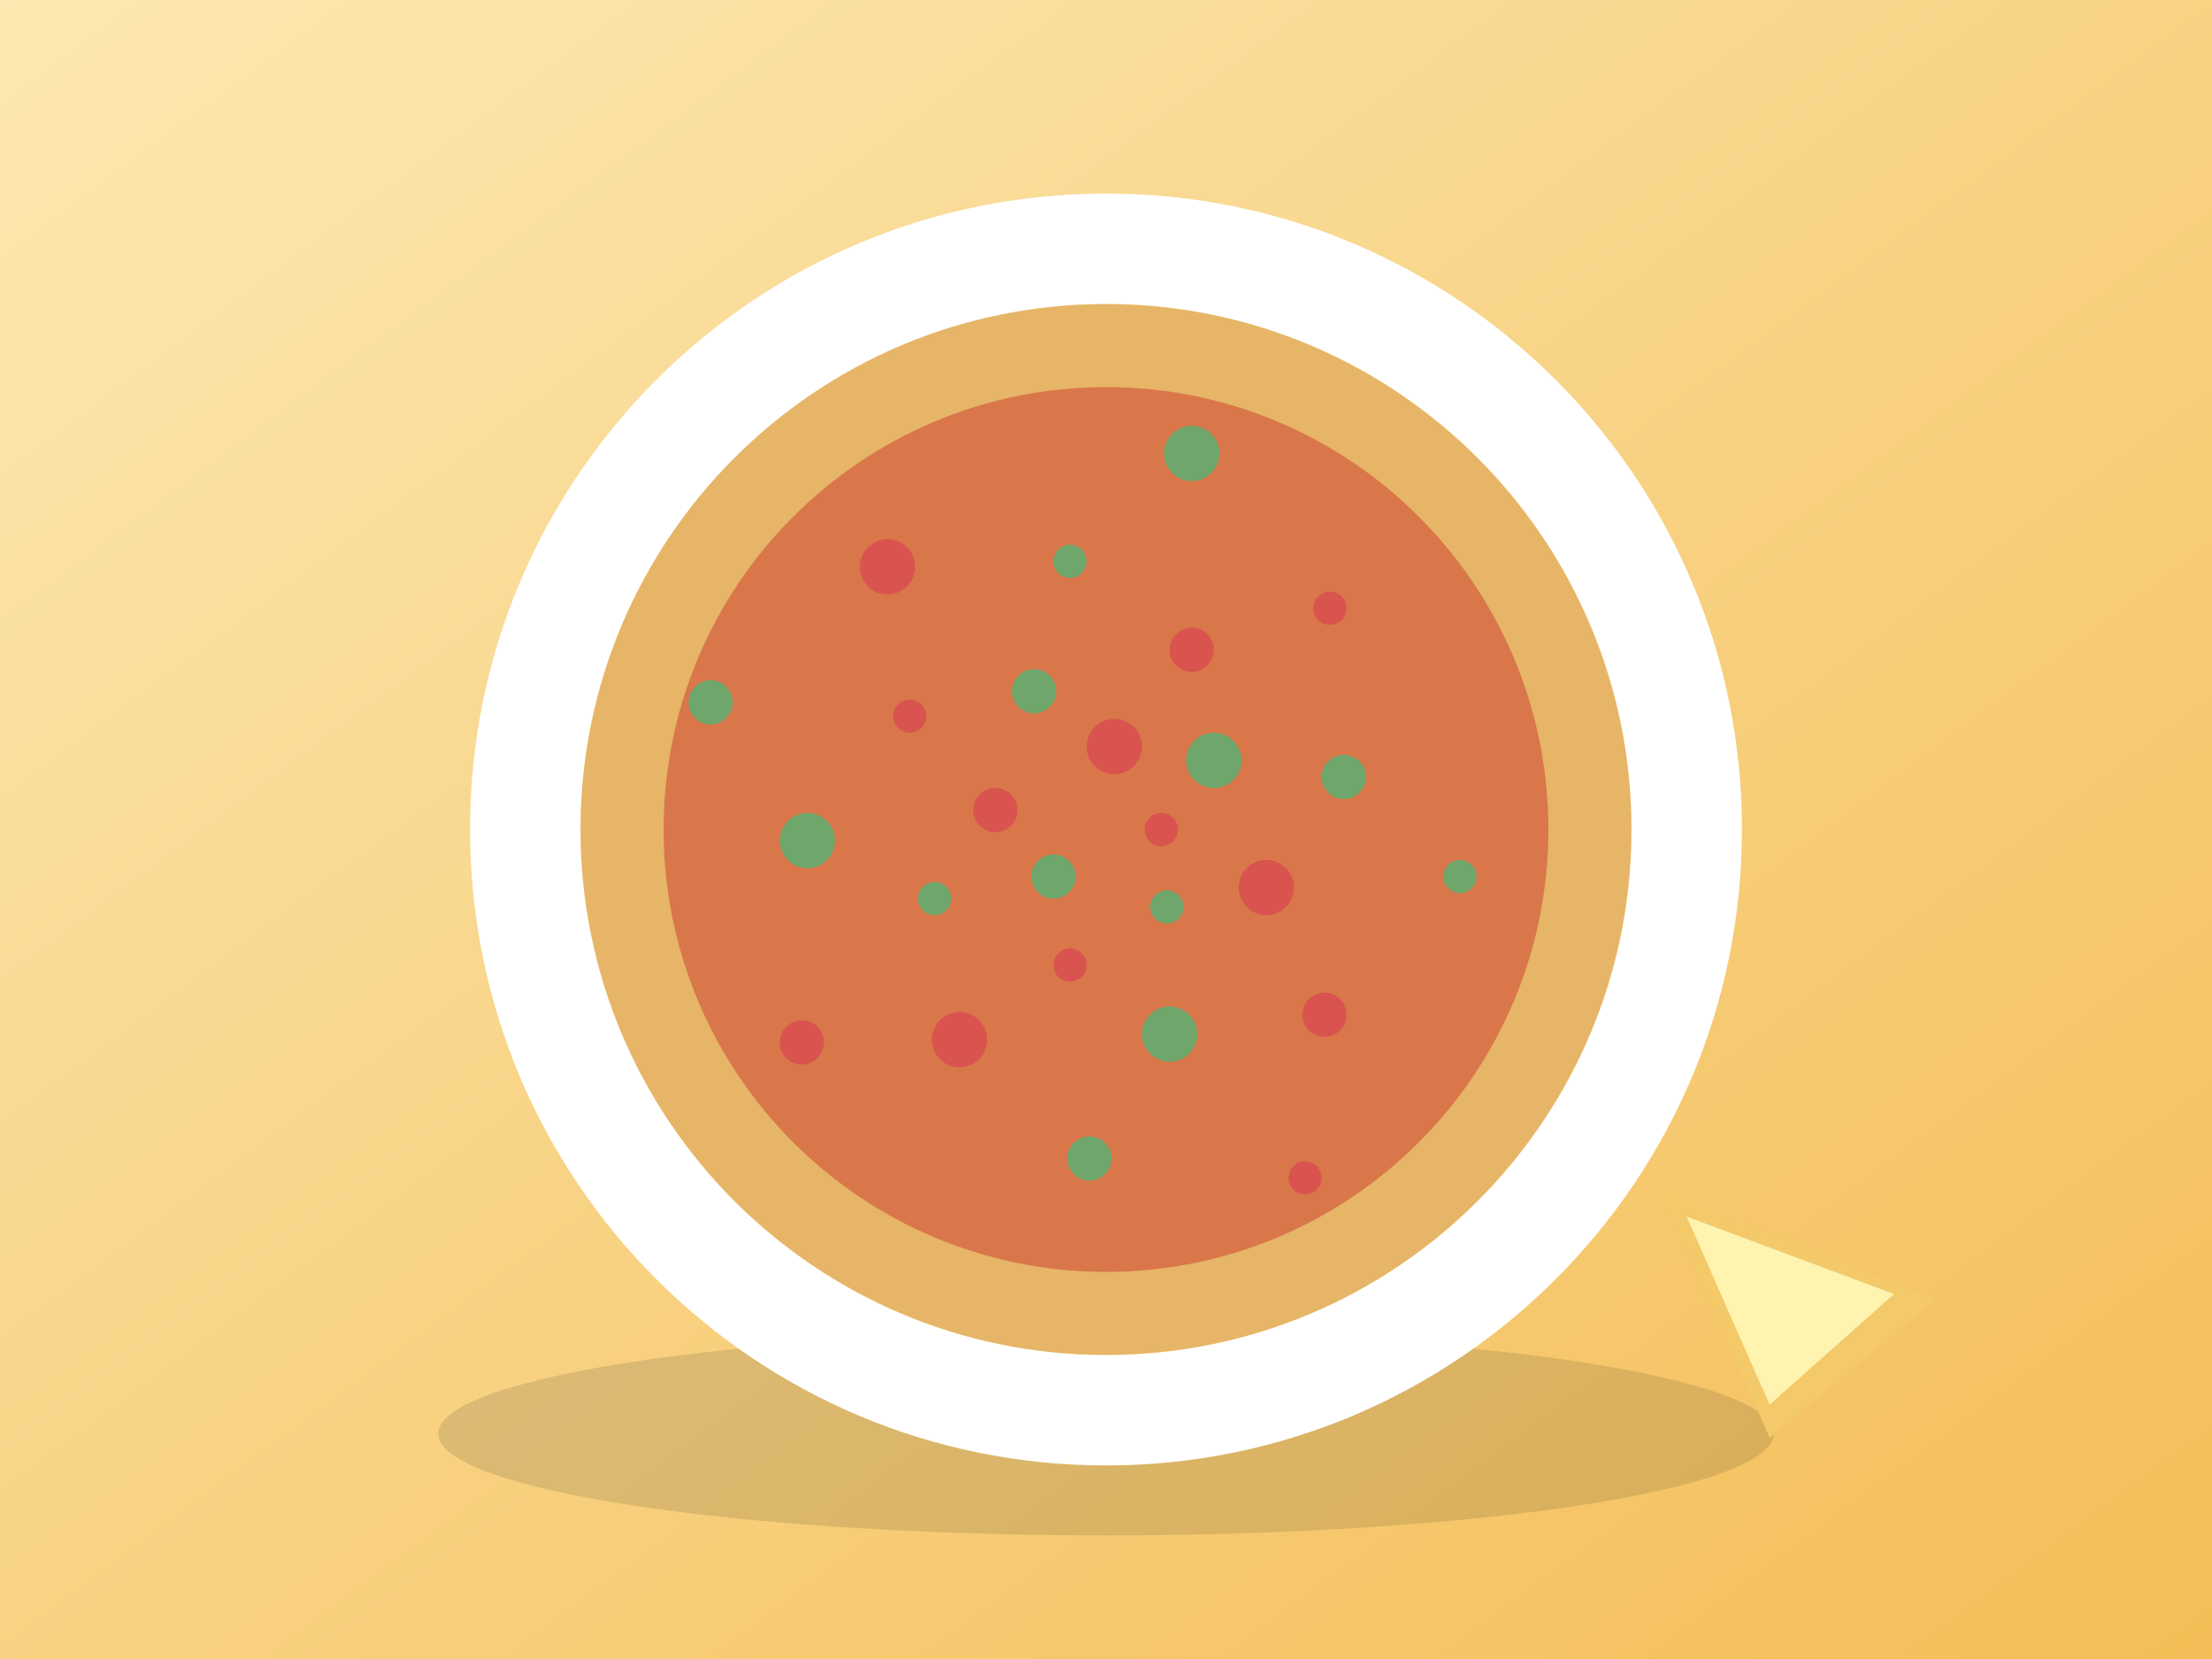
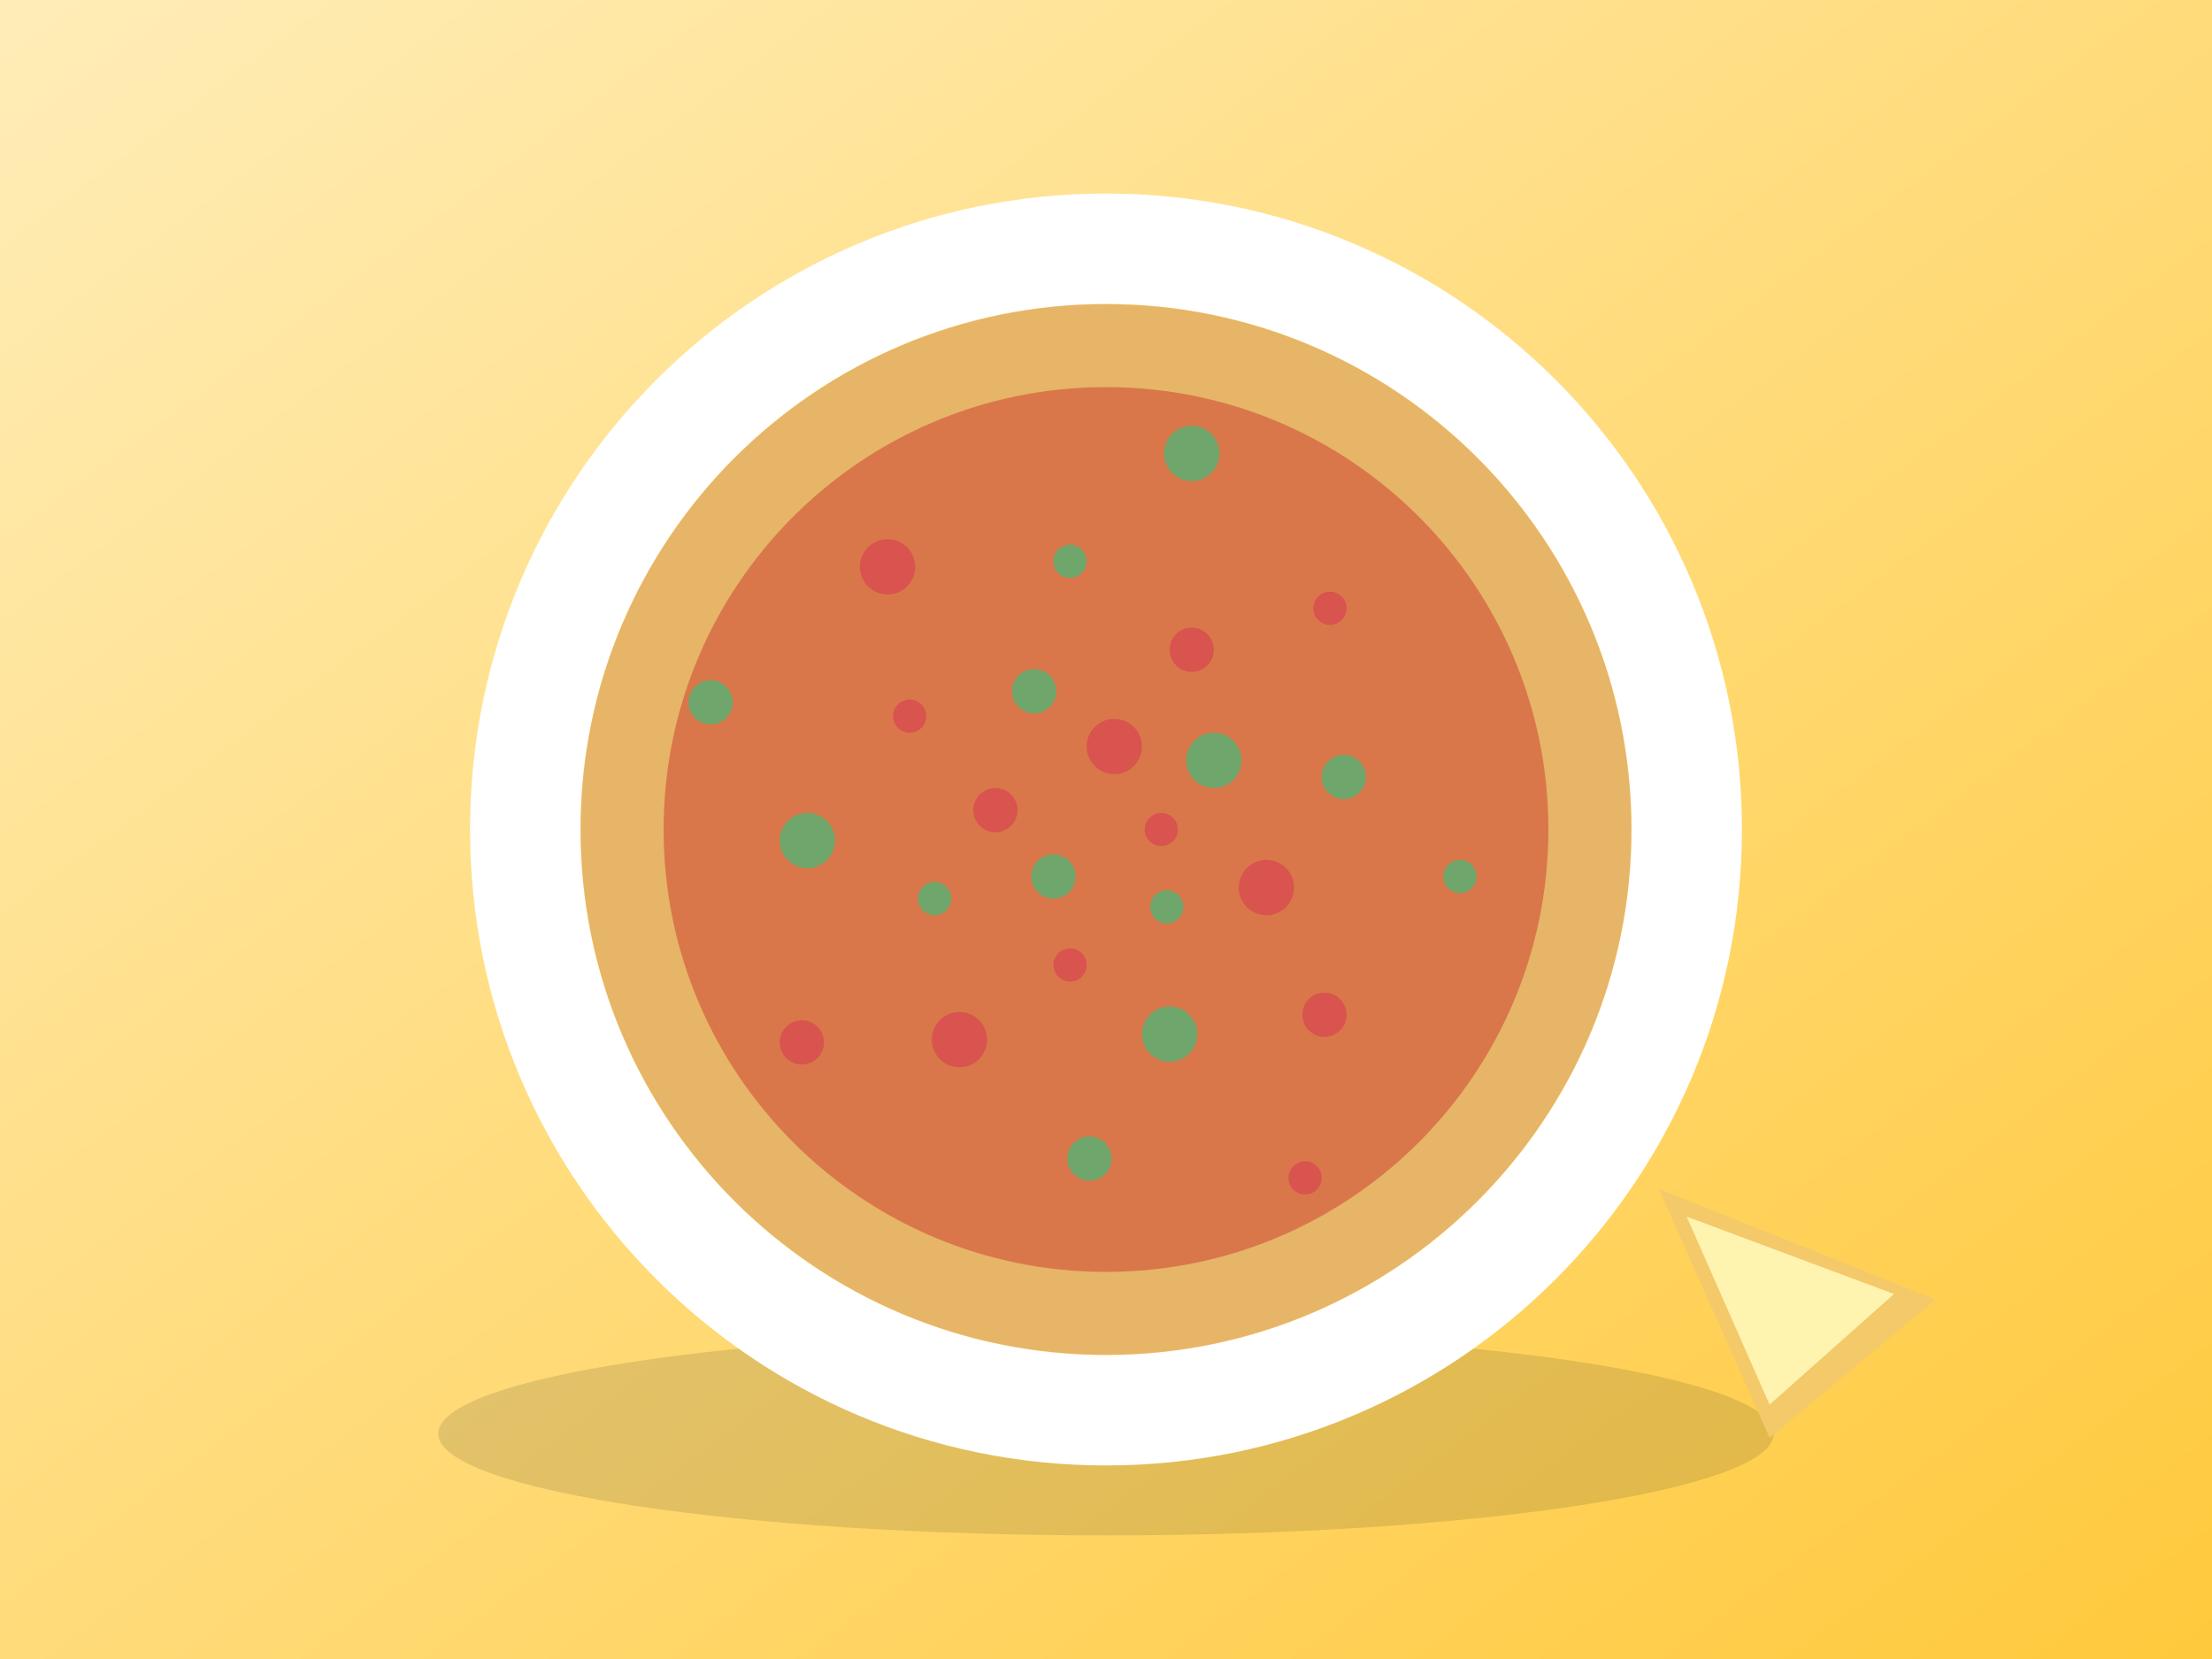
<svg xmlns="http://www.w3.org/2000/svg" viewBox="0 0 800 600" preserveAspectRatio="xMidYMid slice">
  <defs>
    <linearGradient id="g" x1="0" y1="0" x2="1" y2="1">
-       <stop offset="0" stop-color="#FCE8B2" />
-       <stop offset="1" stop-color="#F4BD56" />
+       <stop offset="0" stop-color="#FFEDB8" />
+       <stop offset="1" stop-color="#FFC93C" />
    </linearGradient>
  </defs>
  <rect width="800" height="600" fill="url(#g)" />
  <ellipse cx="400" cy="518.5" rx="241.5" ry="36.8" fill="#2B2E1A" opacity=".14" />
  <circle cx="400" cy="300" r="230" fill="#fff" />
-   <circle cx="400" cy="300" r="188.6" fill="none" stroke="#F4BD56" stroke-opacity=".5" stroke-width="3" />
+   <circle cx="400" cy="300" r="188.6" fill="none" stroke="#FFC93C" stroke-opacity=".5" stroke-width="3" />
  <ellipse cx="400" cy="300" rx="190" ry="190" fill="#E6B567" />
  <circle cx="400" cy="300" r="160" fill="#D9774A" />
  <circle cx="420" cy="300" r="6" fill="#D9534F" />
  <circle cx="381" cy="317" r="8" fill="#6FA66B" />
  <circle cx="403" cy="270" r="10" fill="#D9534F" />
  <circle cx="422" cy="328" r="6" fill="#6FA66B" />
  <circle cx="360" cy="293" r="8" fill="#D9534F" />
  <circle cx="439" cy="275" r="10" fill="#6FA66B" />
  <circle cx="387" cy="349" r="6" fill="#D9534F" />
  <circle cx="374" cy="250" r="8" fill="#6FA66B" />
  <circle cx="458" cy="321" r="10" fill="#D9534F" />
  <circle cx="338" cy="325" r="6" fill="#6FA66B" />
  <circle cx="431" cy="235" r="8" fill="#D9534F" />
  <circle cx="423" cy="374" r="10" fill="#6FA66B" />
  <circle cx="329" cy="259" r="6" fill="#D9534F" />
  <circle cx="486" cy="281" r="8" fill="#6FA66B" />
  <circle cx="347" cy="376" r="10" fill="#D9534F" />
  <circle cx="387" cy="203" r="6" fill="#6FA66B" />
  <circle cx="479" cy="367" r="8" fill="#D9534F" />
  <circle cx="292" cy="304" r="10" fill="#6FA66B" />
  <circle cx="481" cy="220" r="6" fill="#D9534F" />
  <circle cx="394" cy="419" r="8" fill="#6FA66B" />
  <circle cx="321" cy="205" r="10" fill="#D9534F" />
  <circle cx="528" cy="317" r="6" fill="#6FA66B" />
  <circle cx="290" cy="377" r="8" fill="#D9534F" />
  <circle cx="431" cy="164" r="10" fill="#6FA66B" />
  <circle cx="472" cy="426" r="6" fill="#D9534F" />
  <circle cx="257" cy="254" r="8" fill="#6FA66B" />
  <path d="M600 430 L700 470 L640 520Z" fill="#F3C969" />
  <path d="M610 440 L685 468 L640 508Z" fill="#FFF3B0" />
</svg>
